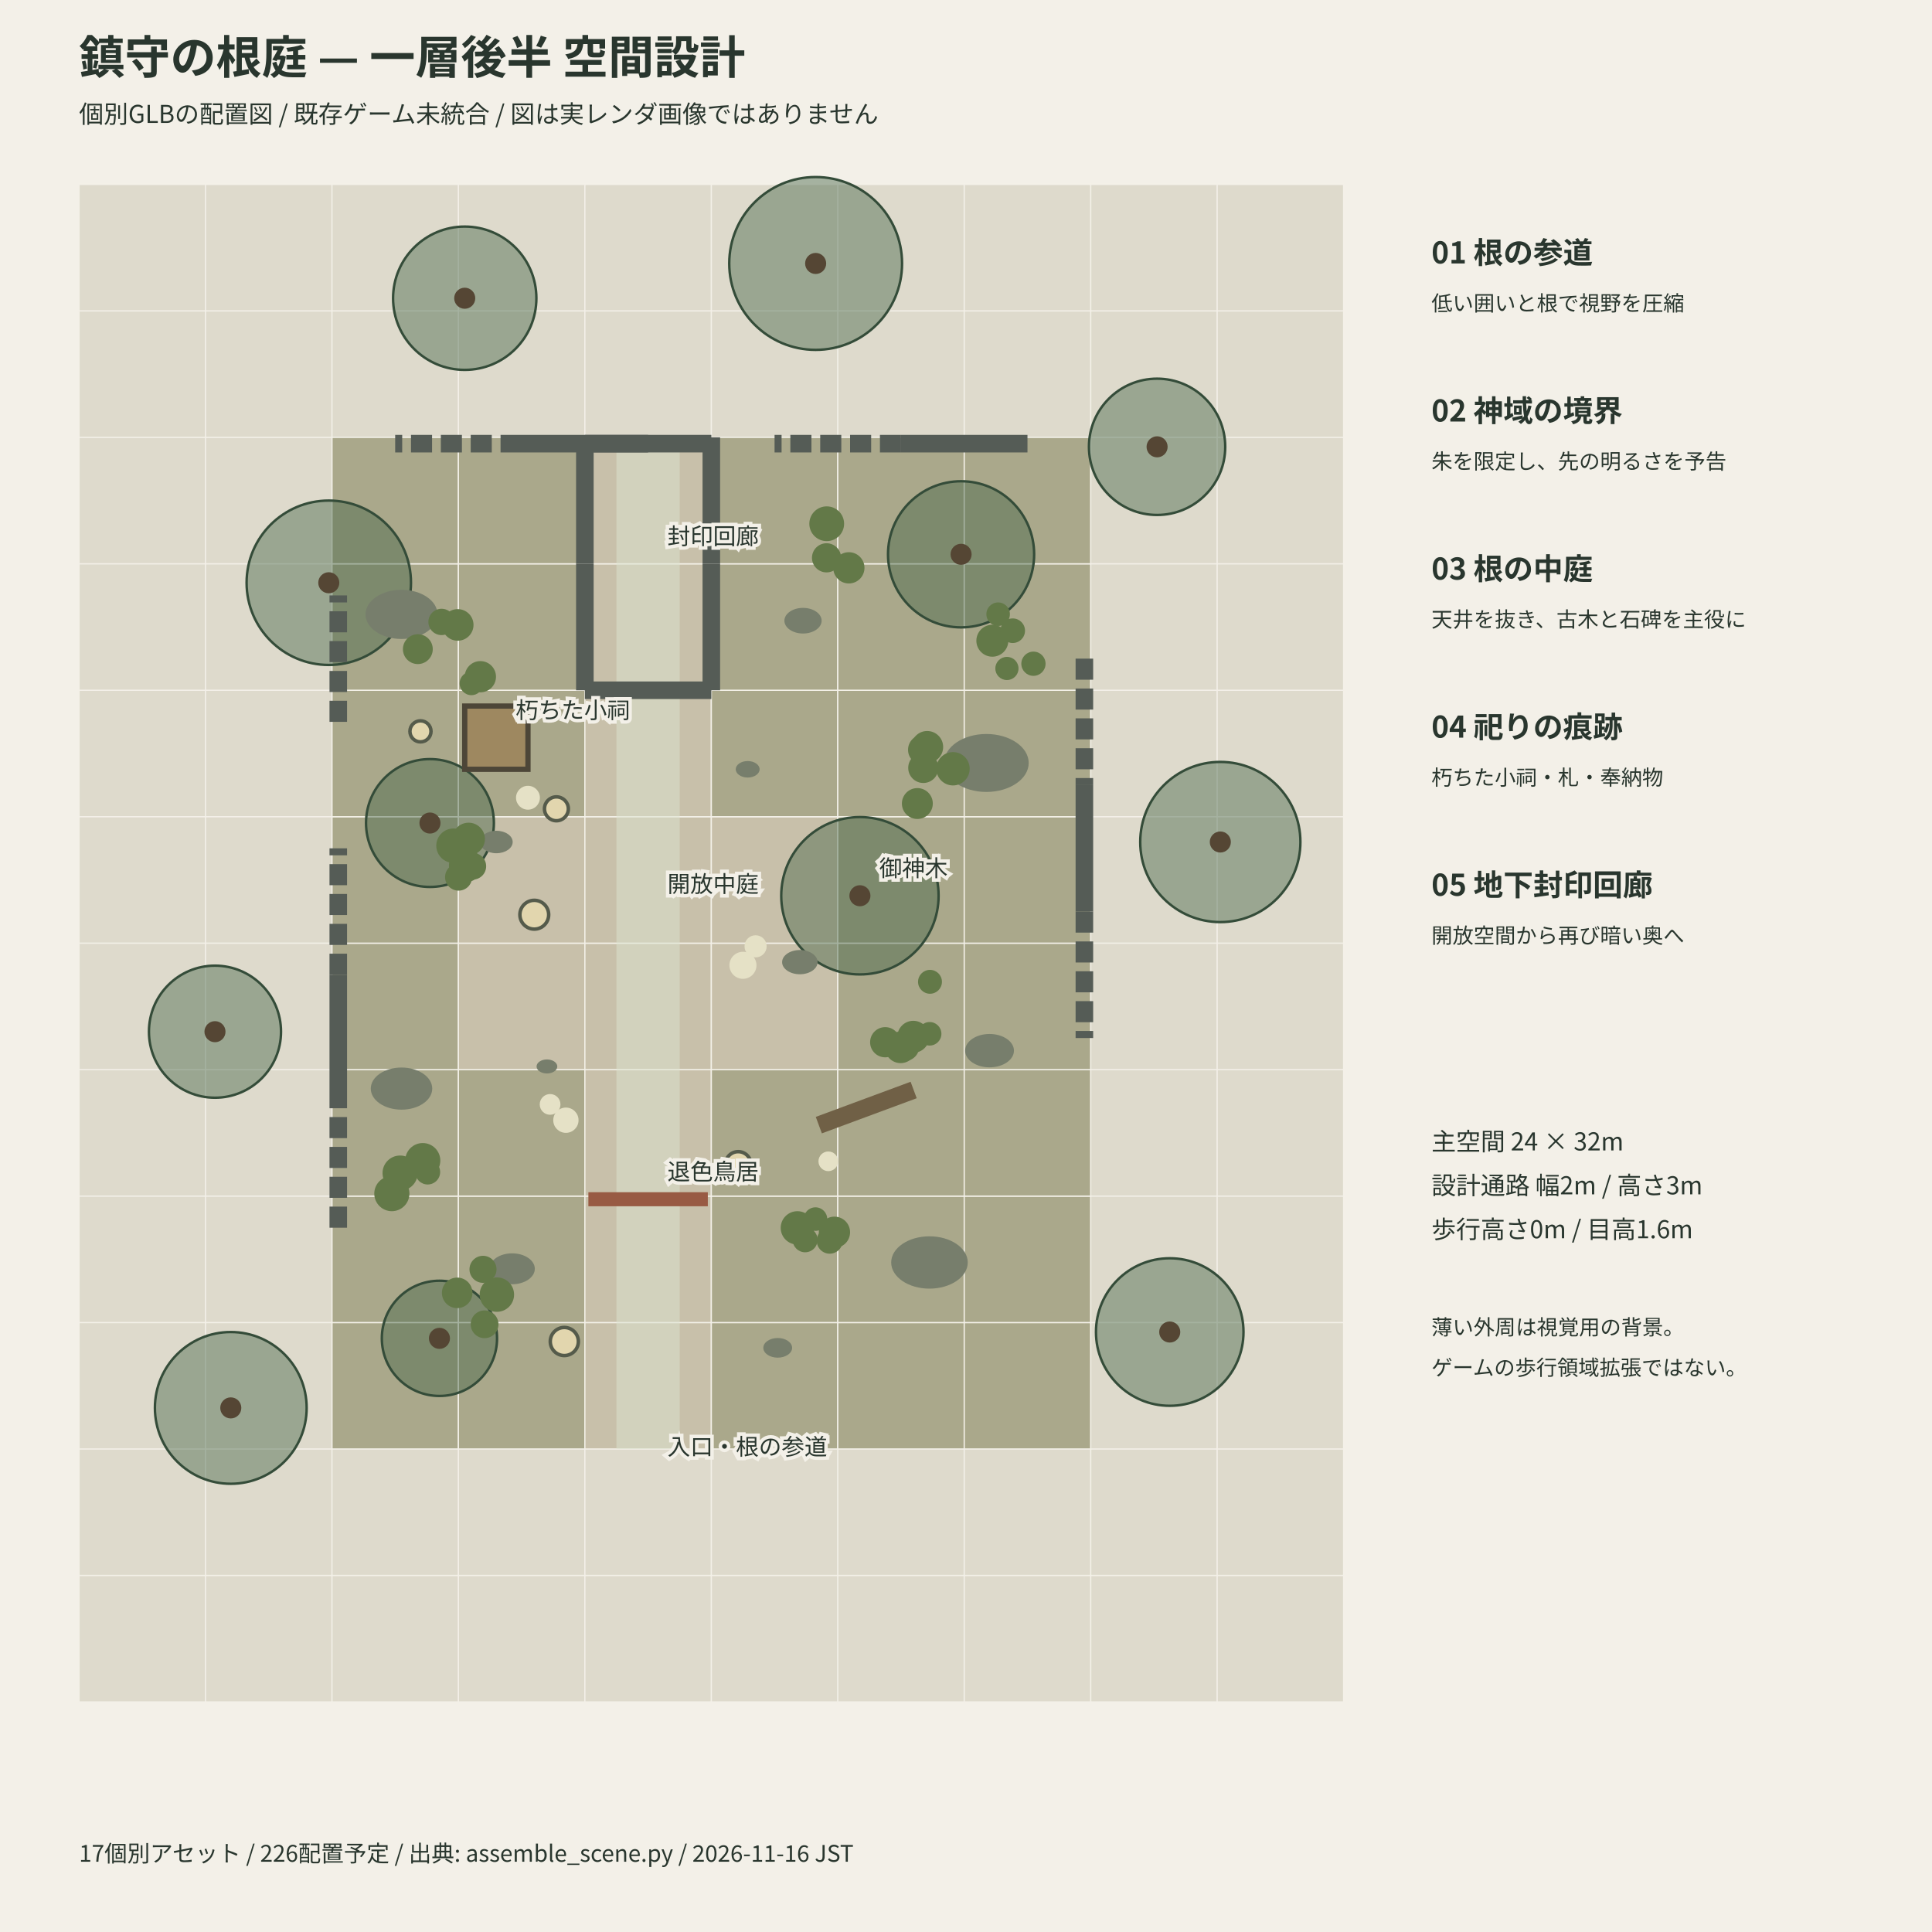
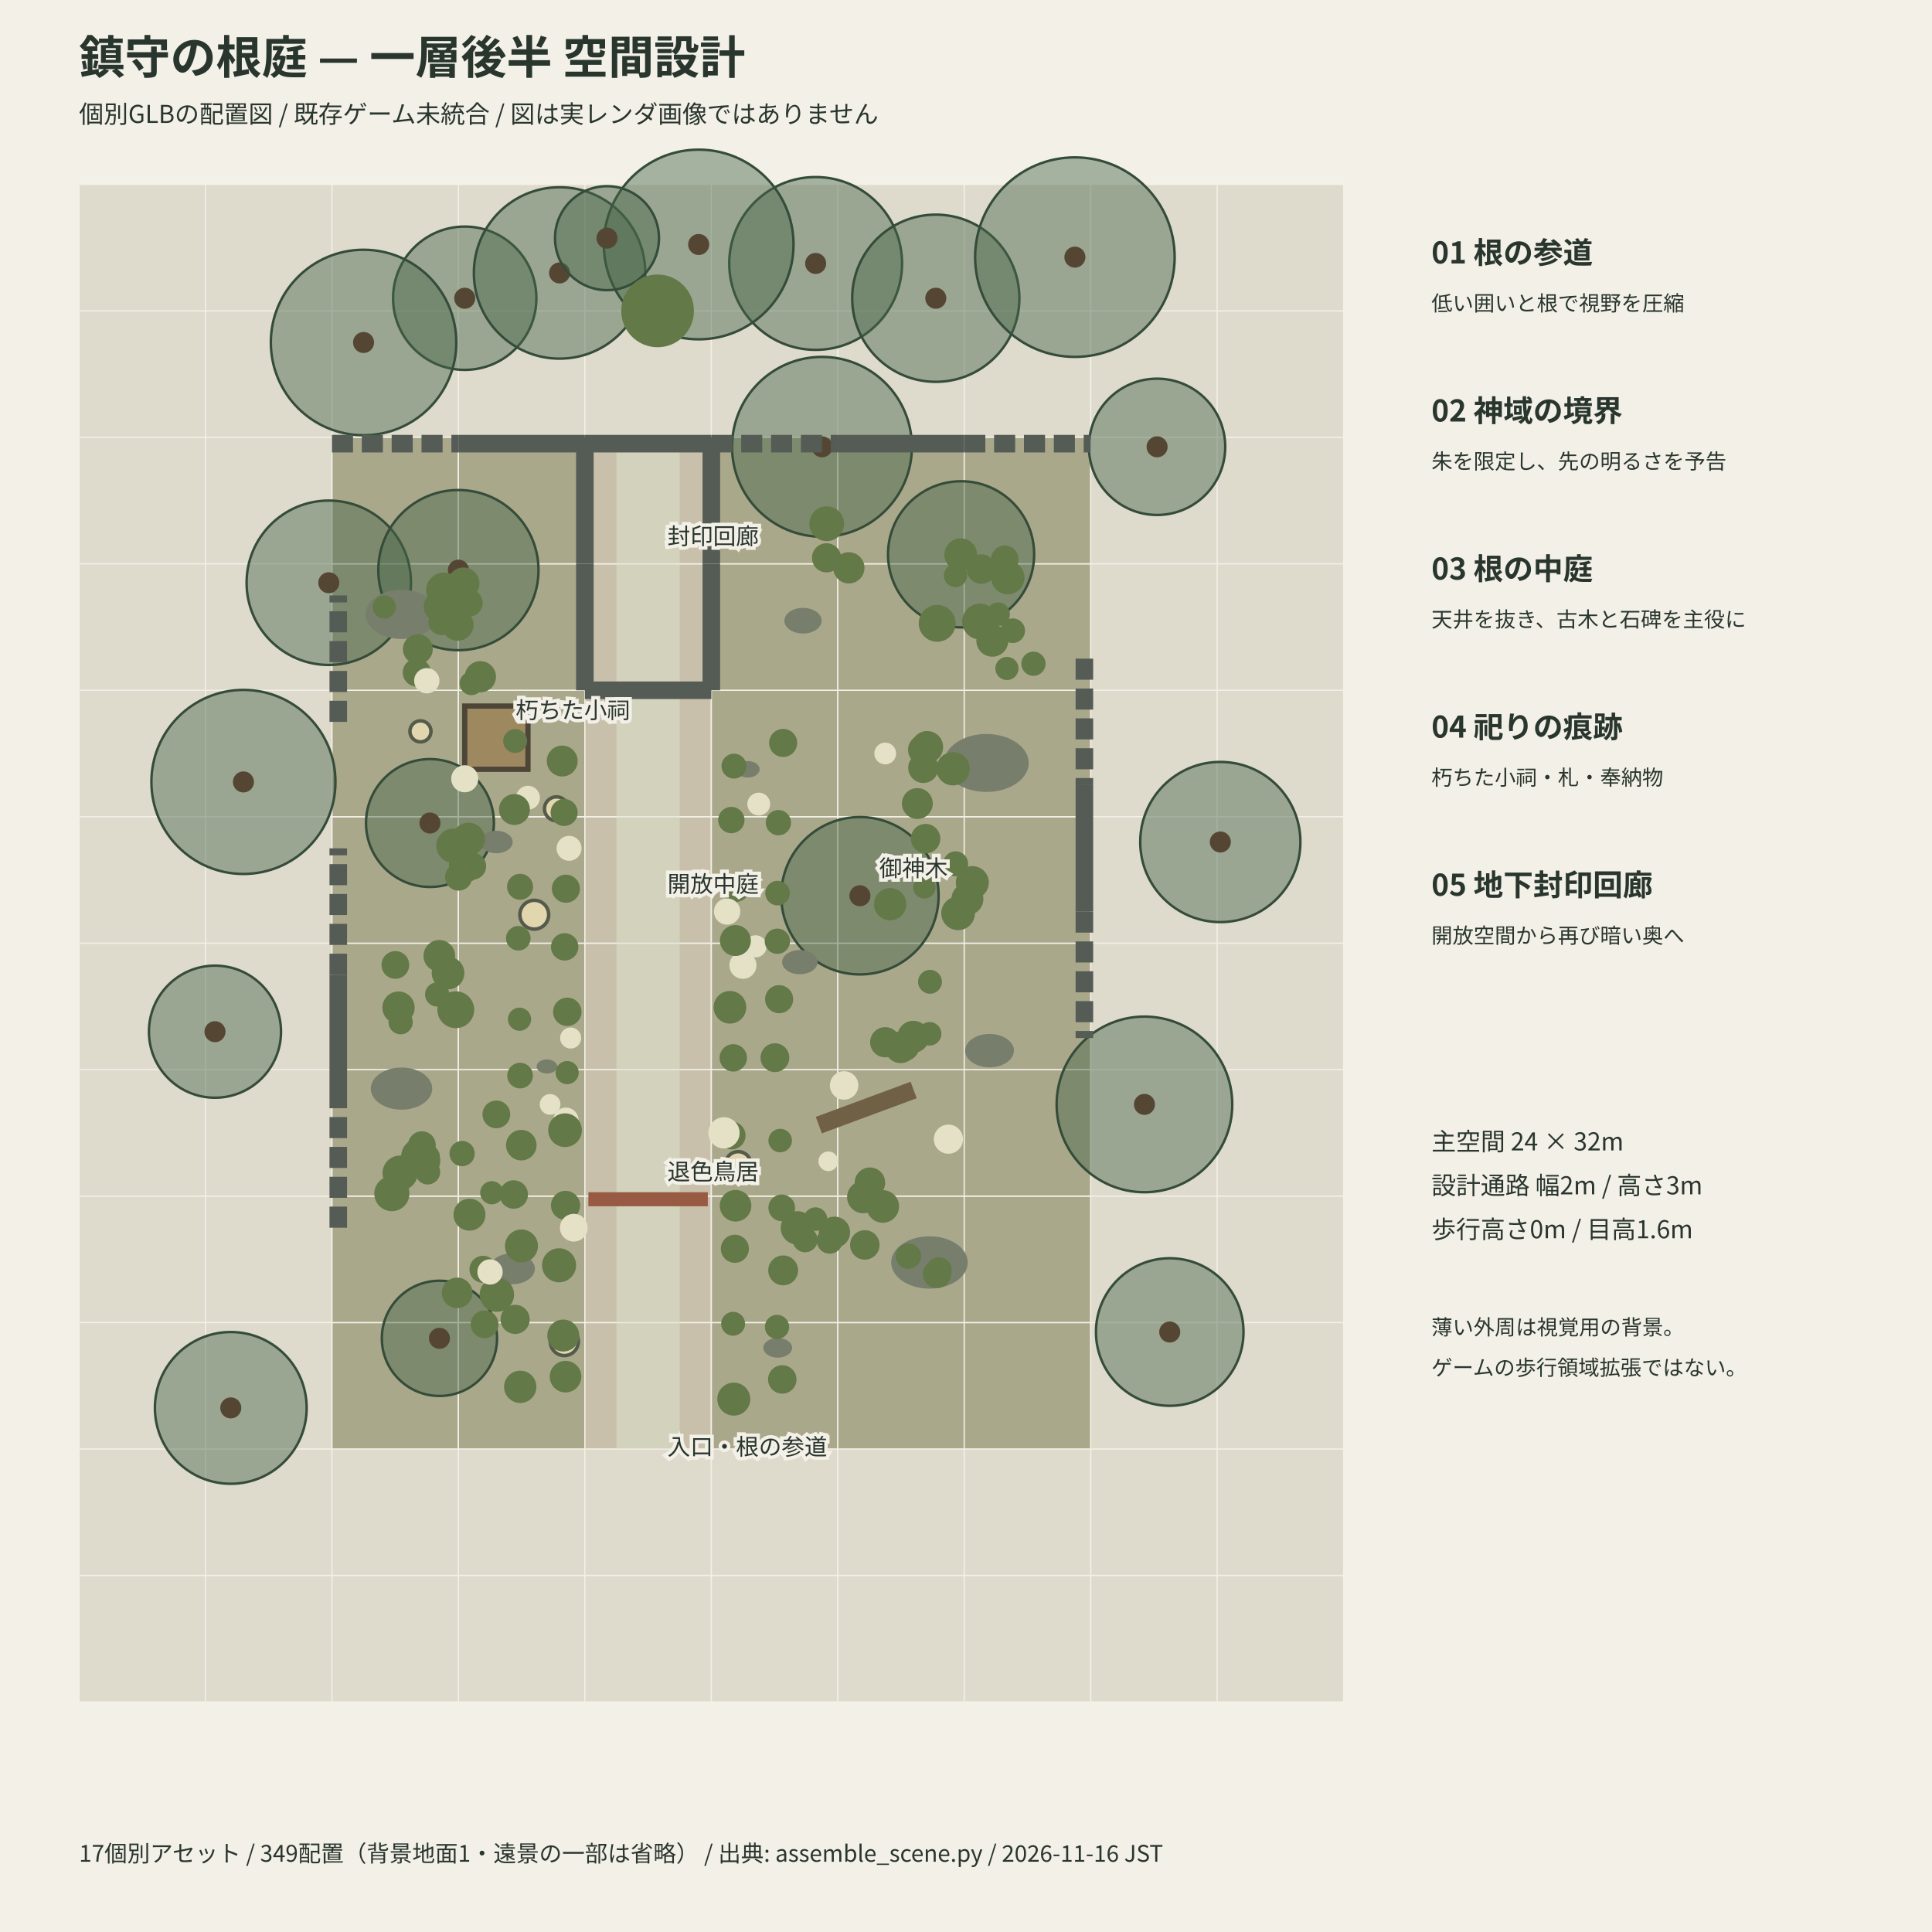
<svg xmlns="http://www.w3.org/2000/svg" width="1100" height="1100" viewBox="0 0 1100 1100">
  <rect width="1100" height="1100" fill="#f3f0e8" />
  <g font-family="Noto Sans CJK JP, sans-serif" fill="#29362e">
    <text x="45" y="42" font-size="26" font-weight="700">鎮守の根庭 — 一層後半 空間設計</text>
    <text x="45" y="70" font-size="14">個別GLBの配置図 / 既存ゲーム未統合 / 図は実レンダ画像ではありません</text>
    <rect x="189.00" y="753.00" width="72" height="72" fill="#aaa88b" stroke="#f3f0e8" stroke-width=".7" opacity="1" />
    <rect x="261.00" y="753.00" width="72" height="72" fill="#aaa88b" stroke="#f3f0e8" stroke-width=".7" opacity="1" />
    <rect x="333.00" y="753.00" width="72" height="72" fill="#c8c0aa" stroke="#f3f0e8" stroke-width=".7" opacity="1" />
    <rect x="405.00" y="753.00" width="72" height="72" fill="#aaa88b" stroke="#f3f0e8" stroke-width=".7" opacity="1" />
    <rect x="477.00" y="753.00" width="72" height="72" fill="#aaa88b" stroke="#f3f0e8" stroke-width=".7" opacity="1" />
    <rect x="549.00" y="753.00" width="72" height="72" fill="#aaa88b" stroke="#f3f0e8" stroke-width=".7" opacity="1" />
    <rect x="189.00" y="681.00" width="72" height="72" fill="#aaa88b" stroke="#f3f0e8" stroke-width=".7" opacity="1" />
    <rect x="261.00" y="681.00" width="72" height="72" fill="#aaa88b" stroke="#f3f0e8" stroke-width=".7" opacity="1" />
    <rect x="333.00" y="681.00" width="72" height="72" fill="#c8c0aa" stroke="#f3f0e8" stroke-width=".7" opacity="1" />
    <rect x="405.00" y="681.00" width="72" height="72" fill="#aaa88b" stroke="#f3f0e8" stroke-width=".7" opacity="1" />
    <rect x="477.00" y="681.00" width="72" height="72" fill="#aaa88b" stroke="#f3f0e8" stroke-width=".7" opacity="1" />
    <rect x="549.00" y="681.00" width="72" height="72" fill="#aaa88b" stroke="#f3f0e8" stroke-width=".7" opacity="1" />
    <rect x="189.00" y="609.00" width="72" height="72" fill="#aaa88b" stroke="#f3f0e8" stroke-width=".7" opacity="1" />
    <rect x="261.00" y="609.00" width="72" height="72" fill="#aaa88b" stroke="#f3f0e8" stroke-width=".7" opacity="1" />
    <rect x="333.00" y="609.00" width="72" height="72" fill="#c8c0aa" stroke="#f3f0e8" stroke-width=".7" opacity="1" />
    <rect x="405.00" y="609.00" width="72" height="72" fill="#aaa88b" stroke="#f3f0e8" stroke-width=".7" opacity="1" />
    <rect x="477.00" y="609.00" width="72" height="72" fill="#aaa88b" stroke="#f3f0e8" stroke-width=".7" opacity="1" />
    <rect x="549.00" y="609.00" width="72" height="72" fill="#aaa88b" stroke="#f3f0e8" stroke-width=".7" opacity="1" />
    <rect x="189.00" y="537.00" width="72" height="72" fill="#aaa88b" stroke="#f3f0e8" stroke-width=".7" opacity="1" />
-     <rect x="261.00" y="537.00" width="72" height="72" fill="#c8c0aa" stroke="#f3f0e8" stroke-width=".7" opacity="1" />
+     <rect x="261.00" y="537.00" width="72" height="72" fill="#aaa88b" stroke="#f3f0e8" stroke-width=".7" opacity="1" />
    <rect x="333.00" y="537.00" width="72" height="72" fill="#c8c0aa" stroke="#f3f0e8" stroke-width=".7" opacity="1" />
-     <rect x="405.00" y="537.00" width="72" height="72" fill="#c8c0aa" stroke="#f3f0e8" stroke-width=".7" opacity="1" />
+     <rect x="405.00" y="537.00" width="72" height="72" fill="#aaa88b" stroke="#f3f0e8" stroke-width=".7" opacity="1" />
    <rect x="477.00" y="537.00" width="72" height="72" fill="#aaa88b" stroke="#f3f0e8" stroke-width=".7" opacity="1" />
    <rect x="549.00" y="537.00" width="72" height="72" fill="#aaa88b" stroke="#f3f0e8" stroke-width=".7" opacity="1" />
    <rect x="189.00" y="465.00" width="72" height="72" fill="#aaa88b" stroke="#f3f0e8" stroke-width=".7" opacity="1" />
-     <rect x="261.00" y="465.00" width="72" height="72" fill="#c8c0aa" stroke="#f3f0e8" stroke-width=".7" opacity="1" />
+     <rect x="261.00" y="465.00" width="72" height="72" fill="#aaa88b" stroke="#f3f0e8" stroke-width=".7" opacity="1" />
    <rect x="333.00" y="465.00" width="72" height="72" fill="#c8c0aa" stroke="#f3f0e8" stroke-width=".7" opacity="1" />
-     <rect x="405.00" y="465.00" width="72" height="72" fill="#c8c0aa" stroke="#f3f0e8" stroke-width=".7" opacity="1" />
+     <rect x="405.00" y="465.00" width="72" height="72" fill="#aaa88b" stroke="#f3f0e8" stroke-width=".7" opacity="1" />
    <rect x="477.00" y="465.00" width="72" height="72" fill="#aaa88b" stroke="#f3f0e8" stroke-width=".7" opacity="1" />
    <rect x="549.00" y="465.00" width="72" height="72" fill="#aaa88b" stroke="#f3f0e8" stroke-width=".7" opacity="1" />
    <rect x="189.00" y="393.00" width="72" height="72" fill="#aaa88b" stroke="#f3f0e8" stroke-width=".7" opacity="1" />
    <rect x="261.00" y="393.00" width="72" height="72" fill="#aaa88b" stroke="#f3f0e8" stroke-width=".7" opacity="1" />
    <rect x="333.00" y="393.00" width="72" height="72" fill="#c8c0aa" stroke="#f3f0e8" stroke-width=".7" opacity="1" />
    <rect x="405.00" y="393.00" width="72" height="72" fill="#aaa88b" stroke="#f3f0e8" stroke-width=".7" opacity="1" />
    <rect x="477.00" y="393.00" width="72" height="72" fill="#aaa88b" stroke="#f3f0e8" stroke-width=".7" opacity="1" />
    <rect x="549.00" y="393.00" width="72" height="72" fill="#aaa88b" stroke="#f3f0e8" stroke-width=".7" opacity="1" />
    <rect x="189.00" y="321.00" width="72" height="72" fill="#aaa88b" stroke="#f3f0e8" stroke-width=".7" opacity="1" />
    <rect x="261.00" y="321.00" width="72" height="72" fill="#aaa88b" stroke="#f3f0e8" stroke-width=".7" opacity="1" />
    <rect x="333.00" y="321.00" width="72" height="72" fill="#c8c0aa" stroke="#f3f0e8" stroke-width=".7" opacity="1" />
    <rect x="405.00" y="321.00" width="72" height="72" fill="#aaa88b" stroke="#f3f0e8" stroke-width=".7" opacity="1" />
    <rect x="477.00" y="321.00" width="72" height="72" fill="#aaa88b" stroke="#f3f0e8" stroke-width=".7" opacity="1" />
    <rect x="549.00" y="321.00" width="72" height="72" fill="#aaa88b" stroke="#f3f0e8" stroke-width=".7" opacity="1" />
    <rect x="189.00" y="249.00" width="72" height="72" fill="#aaa88b" stroke="#f3f0e8" stroke-width=".7" opacity="1" />
    <rect x="261.00" y="249.00" width="72" height="72" fill="#aaa88b" stroke="#f3f0e8" stroke-width=".7" opacity="1" />
    <rect x="333.00" y="249.00" width="72" height="72" fill="#c8c0aa" stroke="#f3f0e8" stroke-width=".7" opacity="1" />
    <rect x="405.00" y="249.00" width="72" height="72" fill="#aaa88b" stroke="#f3f0e8" stroke-width=".7" opacity="1" />
    <rect x="477.00" y="249.00" width="72" height="72" fill="#aaa88b" stroke="#f3f0e8" stroke-width=".7" opacity="1" />
    <rect x="549.00" y="249.00" width="72" height="72" fill="#aaa88b" stroke="#f3f0e8" stroke-width=".7" opacity="1" />
    <rect x="45.00" y="897.00" width="72" height="72" fill="#aaa88b" stroke="#f3f0e8" stroke-width=".7" opacity="0.3" />
    <rect x="117.00" y="897.00" width="72" height="72" fill="#aaa88b" stroke="#f3f0e8" stroke-width=".7" opacity="0.3" />
    <rect x="189.00" y="897.00" width="72" height="72" fill="#aaa88b" stroke="#f3f0e8" stroke-width=".7" opacity="0.3" />
    <rect x="261.00" y="897.00" width="72" height="72" fill="#aaa88b" stroke="#f3f0e8" stroke-width=".7" opacity="0.3" />
    <rect x="333.00" y="897.00" width="72" height="72" fill="#aaa88b" stroke="#f3f0e8" stroke-width=".7" opacity="0.3" />
    <rect x="405.00" y="897.00" width="72" height="72" fill="#aaa88b" stroke="#f3f0e8" stroke-width=".7" opacity="0.3" />
    <rect x="477.00" y="897.00" width="72" height="72" fill="#aaa88b" stroke="#f3f0e8" stroke-width=".7" opacity="0.3" />
    <rect x="549.00" y="897.00" width="72" height="72" fill="#aaa88b" stroke="#f3f0e8" stroke-width=".7" opacity="0.3" />
    <rect x="621.00" y="897.00" width="72" height="72" fill="#aaa88b" stroke="#f3f0e8" stroke-width=".7" opacity="0.3" />
    <rect x="693.00" y="897.00" width="72" height="72" fill="#aaa88b" stroke="#f3f0e8" stroke-width=".7" opacity="0.3" />
    <rect x="45.00" y="825.00" width="72" height="72" fill="#aaa88b" stroke="#f3f0e8" stroke-width=".7" opacity="0.3" />
    <rect x="117.00" y="825.00" width="72" height="72" fill="#aaa88b" stroke="#f3f0e8" stroke-width=".7" opacity="0.3" />
    <rect x="189.00" y="825.00" width="72" height="72" fill="#aaa88b" stroke="#f3f0e8" stroke-width=".7" opacity="0.3" />
    <rect x="261.00" y="825.00" width="72" height="72" fill="#aaa88b" stroke="#f3f0e8" stroke-width=".7" opacity="0.3" />
    <rect x="333.00" y="825.00" width="72" height="72" fill="#aaa88b" stroke="#f3f0e8" stroke-width=".7" opacity="0.3" />
    <rect x="405.00" y="825.00" width="72" height="72" fill="#aaa88b" stroke="#f3f0e8" stroke-width=".7" opacity="0.3" />
    <rect x="477.00" y="825.00" width="72" height="72" fill="#aaa88b" stroke="#f3f0e8" stroke-width=".7" opacity="0.3" />
    <rect x="549.00" y="825.00" width="72" height="72" fill="#aaa88b" stroke="#f3f0e8" stroke-width=".7" opacity="0.3" />
    <rect x="621.00" y="825.00" width="72" height="72" fill="#aaa88b" stroke="#f3f0e8" stroke-width=".7" opacity="0.3" />
    <rect x="693.00" y="825.00" width="72" height="72" fill="#aaa88b" stroke="#f3f0e8" stroke-width=".7" opacity="0.3" />
    <rect x="45.00" y="753.00" width="72" height="72" fill="#aaa88b" stroke="#f3f0e8" stroke-width=".7" opacity="0.3" />
    <rect x="117.00" y="753.00" width="72" height="72" fill="#aaa88b" stroke="#f3f0e8" stroke-width=".7" opacity="0.3" />
    <rect x="621.00" y="753.00" width="72" height="72" fill="#aaa88b" stroke="#f3f0e8" stroke-width=".7" opacity="0.3" />
    <rect x="693.00" y="753.00" width="72" height="72" fill="#aaa88b" stroke="#f3f0e8" stroke-width=".7" opacity="0.3" />
    <rect x="45.00" y="681.00" width="72" height="72" fill="#aaa88b" stroke="#f3f0e8" stroke-width=".7" opacity="0.3" />
    <rect x="117.00" y="681.00" width="72" height="72" fill="#aaa88b" stroke="#f3f0e8" stroke-width=".7" opacity="0.3" />
    <rect x="621.00" y="681.00" width="72" height="72" fill="#aaa88b" stroke="#f3f0e8" stroke-width=".7" opacity="0.3" />
    <rect x="693.00" y="681.00" width="72" height="72" fill="#aaa88b" stroke="#f3f0e8" stroke-width=".7" opacity="0.3" />
    <rect x="45.00" y="609.00" width="72" height="72" fill="#aaa88b" stroke="#f3f0e8" stroke-width=".7" opacity="0.3" />
    <rect x="117.00" y="609.00" width="72" height="72" fill="#aaa88b" stroke="#f3f0e8" stroke-width=".7" opacity="0.3" />
    <rect x="621.00" y="609.00" width="72" height="72" fill="#aaa88b" stroke="#f3f0e8" stroke-width=".7" opacity="0.3" />
    <rect x="693.00" y="609.00" width="72" height="72" fill="#aaa88b" stroke="#f3f0e8" stroke-width=".7" opacity="0.3" />
    <rect x="45.00" y="537.00" width="72" height="72" fill="#aaa88b" stroke="#f3f0e8" stroke-width=".7" opacity="0.3" />
    <rect x="117.00" y="537.00" width="72" height="72" fill="#aaa88b" stroke="#f3f0e8" stroke-width=".7" opacity="0.3" />
    <rect x="621.00" y="537.00" width="72" height="72" fill="#aaa88b" stroke="#f3f0e8" stroke-width=".7" opacity="0.3" />
    <rect x="693.00" y="537.00" width="72" height="72" fill="#aaa88b" stroke="#f3f0e8" stroke-width=".7" opacity="0.3" />
    <rect x="45.00" y="465.00" width="72" height="72" fill="#aaa88b" stroke="#f3f0e8" stroke-width=".7" opacity="0.3" />
    <rect x="117.00" y="465.00" width="72" height="72" fill="#aaa88b" stroke="#f3f0e8" stroke-width=".7" opacity="0.3" />
    <rect x="621.00" y="465.00" width="72" height="72" fill="#aaa88b" stroke="#f3f0e8" stroke-width=".7" opacity="0.3" />
    <rect x="693.00" y="465.00" width="72" height="72" fill="#aaa88b" stroke="#f3f0e8" stroke-width=".7" opacity="0.3" />
    <rect x="45.00" y="393.00" width="72" height="72" fill="#aaa88b" stroke="#f3f0e8" stroke-width=".7" opacity="0.3" />
    <rect x="117.00" y="393.00" width="72" height="72" fill="#aaa88b" stroke="#f3f0e8" stroke-width=".7" opacity="0.3" />
    <rect x="621.00" y="393.00" width="72" height="72" fill="#aaa88b" stroke="#f3f0e8" stroke-width=".7" opacity="0.3" />
    <rect x="693.00" y="393.00" width="72" height="72" fill="#aaa88b" stroke="#f3f0e8" stroke-width=".7" opacity="0.3" />
    <rect x="45.00" y="321.00" width="72" height="72" fill="#aaa88b" stroke="#f3f0e8" stroke-width=".7" opacity="0.3" />
    <rect x="117.00" y="321.00" width="72" height="72" fill="#aaa88b" stroke="#f3f0e8" stroke-width=".7" opacity="0.3" />
    <rect x="621.00" y="321.00" width="72" height="72" fill="#aaa88b" stroke="#f3f0e8" stroke-width=".7" opacity="0.3" />
    <rect x="693.00" y="321.00" width="72" height="72" fill="#aaa88b" stroke="#f3f0e8" stroke-width=".7" opacity="0.3" />
    <rect x="45.00" y="249.00" width="72" height="72" fill="#aaa88b" stroke="#f3f0e8" stroke-width=".7" opacity="0.3" />
    <rect x="117.00" y="249.00" width="72" height="72" fill="#aaa88b" stroke="#f3f0e8" stroke-width=".7" opacity="0.3" />
    <rect x="621.00" y="249.00" width="72" height="72" fill="#aaa88b" stroke="#f3f0e8" stroke-width=".7" opacity="0.3" />
    <rect x="693.00" y="249.00" width="72" height="72" fill="#aaa88b" stroke="#f3f0e8" stroke-width=".7" opacity="0.3" />
    <rect x="45.00" y="177.00" width="72" height="72" fill="#aaa88b" stroke="#f3f0e8" stroke-width=".7" opacity="0.3" />
    <rect x="117.00" y="177.00" width="72" height="72" fill="#aaa88b" stroke="#f3f0e8" stroke-width=".7" opacity="0.3" />
    <rect x="189.00" y="177.00" width="72" height="72" fill="#aaa88b" stroke="#f3f0e8" stroke-width=".7" opacity="0.3" />
    <rect x="261.00" y="177.00" width="72" height="72" fill="#aaa88b" stroke="#f3f0e8" stroke-width=".7" opacity="0.3" />
    <rect x="333.00" y="177.00" width="72" height="72" fill="#aaa88b" stroke="#f3f0e8" stroke-width=".7" opacity="0.3" />
    <rect x="405.00" y="177.00" width="72" height="72" fill="#aaa88b" stroke="#f3f0e8" stroke-width=".7" opacity="0.3" />
    <rect x="477.00" y="177.00" width="72" height="72" fill="#aaa88b" stroke="#f3f0e8" stroke-width=".7" opacity="0.3" />
    <rect x="549.00" y="177.00" width="72" height="72" fill="#aaa88b" stroke="#f3f0e8" stroke-width=".7" opacity="0.3" />
    <rect x="621.00" y="177.00" width="72" height="72" fill="#aaa88b" stroke="#f3f0e8" stroke-width=".7" opacity="0.3" />
    <rect x="693.00" y="177.00" width="72" height="72" fill="#aaa88b" stroke="#f3f0e8" stroke-width=".7" opacity="0.3" />
    <rect x="45.00" y="105.00" width="72" height="72" fill="#aaa88b" stroke="#f3f0e8" stroke-width=".7" opacity="0.3" />
    <rect x="117.00" y="105.00" width="72" height="72" fill="#aaa88b" stroke="#f3f0e8" stroke-width=".7" opacity="0.3" />
    <rect x="189.00" y="105.00" width="72" height="72" fill="#aaa88b" stroke="#f3f0e8" stroke-width=".7" opacity="0.3" />
    <rect x="261.00" y="105.00" width="72" height="72" fill="#aaa88b" stroke="#f3f0e8" stroke-width=".7" opacity="0.3" />
    <rect x="333.00" y="105.00" width="72" height="72" fill="#aaa88b" stroke="#f3f0e8" stroke-width=".7" opacity="0.3" />
    <rect x="405.00" y="105.00" width="72" height="72" fill="#aaa88b" stroke="#f3f0e8" stroke-width=".7" opacity="0.3" />
    <rect x="477.00" y="105.00" width="72" height="72" fill="#aaa88b" stroke="#f3f0e8" stroke-width=".7" opacity="0.3" />
    <rect x="549.00" y="105.00" width="72" height="72" fill="#aaa88b" stroke="#f3f0e8" stroke-width=".7" opacity="0.3" />
    <rect x="621.00" y="105.00" width="72" height="72" fill="#aaa88b" stroke="#f3f0e8" stroke-width=".7" opacity="0.3" />
    <rect x="693.00" y="105.00" width="72" height="72" fill="#aaa88b" stroke="#f3f0e8" stroke-width=".7" opacity="0.3" />
    <rect x="333.00" y="321.00" width="72" height="72" fill="#c8c0aa" stroke="#f3f0e8" stroke-width=".7" opacity="1" />
    <rect x="333.00" y="249.00" width="72" height="72" fill="#c8c0aa" stroke="#f3f0e8" stroke-width=".7" opacity="1" />
    <rect x="351" y="249" width="36" height="576" fill="#dce4cf" opacity=".5" />
    <path d="M335.0 682.8H403.0" stroke="#985a43" stroke-width="8" />
    <circle cx="321.3" cy="763.8" r="8.0" fill="#e2d6ae" stroke="#555b4b" stroke-width="2" />
    <circle cx="420.3" cy="663.0" r="7.3" fill="#e2d6ae" stroke="#555b4b" stroke-width="2" />
    <circle cx="489.6" cy="510.0" r="44.8" fill="#49664a" fill-opacity=".45" stroke="#344c39" stroke-width="1.4" />
    <circle cx="489.6" cy="510.0" r="6" fill="#554634" />
    <circle cx="244.8" cy="468.6" r="36.4" fill="#49664a" fill-opacity=".45" stroke="#344c39" stroke-width="1.4" />
    <circle cx="244.8" cy="468.6" r="6" fill="#554634" />
    <circle cx="250.2" cy="762.0" r="32.8" fill="#49664a" fill-opacity=".45" stroke="#344c39" stroke-width="1.4" />
    <circle cx="250.2" cy="762.0" r="6" fill="#554634" />
    <circle cx="547.2" cy="315.6" r="41.6" fill="#49664a" fill-opacity=".45" stroke="#344c39" stroke-width="1.4" />
    <circle cx="547.2" cy="315.6" r="6" fill="#554634" />
    <circle cx="131.4" cy="801.6" r="43.2" fill="#49664a" fill-opacity=".45" stroke="#344c39" stroke-width="1.4" />
    <circle cx="131.4" cy="801.6" r="6" fill="#554634" />
    <circle cx="122.4" cy="587.4" r="37.6" fill="#49664a" fill-opacity=".45" stroke="#344c39" stroke-width="1.4" />
    <circle cx="122.4" cy="587.4" r="6" fill="#554634" />
    <circle cx="187.2" cy="331.8" r="46.8" fill="#49664a" fill-opacity=".45" stroke="#344c39" stroke-width="1.4" />
    <circle cx="187.2" cy="331.8" r="6" fill="#554634" />
    <circle cx="264.6" cy="169.8" r="40.8" fill="#49664a" fill-opacity=".45" stroke="#344c39" stroke-width="1.4" />
    <circle cx="264.6" cy="169.8" r="6" fill="#554634" />
    <circle cx="464.4" cy="150.0" r="49.2" fill="#49664a" fill-opacity=".45" stroke="#344c39" stroke-width="1.4" />
    <circle cx="464.4" cy="150.0" r="6" fill="#554634" />
    <circle cx="658.8" cy="254.4" r="38.8" fill="#49664a" fill-opacity=".45" stroke="#344c39" stroke-width="1.4" />
    <circle cx="658.8" cy="254.4" r="6" fill="#554634" />
    <circle cx="694.8" cy="479.4" r="45.6" fill="#49664a" fill-opacity=".45" stroke="#344c39" stroke-width="1.4" />
    <circle cx="694.8" cy="479.4" r="6" fill="#554634" />
    <circle cx="666.0" cy="758.4" r="42.0" fill="#49664a" fill-opacity=".45" stroke="#344c39" stroke-width="1.4" />
    <circle cx="666.0" cy="758.4" r="6" fill="#554634" />
+     <circle cx="207.0" cy="195.0" r="52.8" fill="#49664a" fill-opacity=".45" stroke="#344c39" stroke-width="1.4" />
+     <circle cx="207.0" cy="195.0" r="6" fill="#554634" />
+     <circle cx="318.6" cy="155.4" r="48.8" fill="#49664a" fill-opacity=".45" stroke="#344c39" stroke-width="1.4" />
+     <circle cx="318.6" cy="155.4" r="6" fill="#554634" />
+     <circle cx="397.8" cy="139.2" r="54.0" fill="#49664a" fill-opacity=".45" stroke="#344c39" stroke-width="1.4" />
+     <circle cx="397.8" cy="139.2" r="6" fill="#554634" />
+     <circle cx="532.8" cy="169.8" r="47.6" fill="#49664a" fill-opacity=".45" stroke="#344c39" stroke-width="1.4" />
+     <circle cx="532.8" cy="169.8" r="6" fill="#554634" />
+     <circle cx="612.0" cy="146.4" r="56.8" fill="#49664a" fill-opacity=".45" stroke="#344c39" stroke-width="1.4" />
+     <circle cx="612.0" cy="146.4" r="6" fill="#554634" />
+     <circle cx="261.0" cy="324.6" r="45.6" fill="#49664a" fill-opacity=".45" stroke="#344c39" stroke-width="1.4" />
+     <circle cx="261.0" cy="324.6" r="6" fill="#554634" />
+     <circle cx="468.0" cy="254.4" r="51.2" fill="#49664a" fill-opacity=".45" stroke="#344c39" stroke-width="1.4" />
+     <circle cx="468.0" cy="254.4" r="6" fill="#554634" />
+     <circle cx="138.6" cy="445.2" r="52.4" fill="#49664a" fill-opacity=".45" stroke="#344c39" stroke-width="1.4" />
+     <circle cx="138.6" cy="445.2" r="6" fill="#554634" />
+     <circle cx="651.6" cy="628.8" r="50.0" fill="#49664a" fill-opacity=".45" stroke="#344c39" stroke-width="1.4" />
+     <circle cx="651.6" cy="628.8" r="6" fill="#554634" />
+     <circle cx="345.6" cy="135.6" r="29.6" fill="#49664a" fill-opacity=".45" stroke="#344c39" stroke-width="1.4" />
+     <circle cx="345.6" cy="135.6" r="6" fill="#554634" />
+     <circle cx="374.4" cy="177.0" r="20.7" fill="#637948" />
    <path d="M466.2 640.6L520.2 620.6" stroke="#706046" stroke-width="10" />
    <circle cx="304.2" cy="520.8" r="8.2" fill="#e2d6ae" stroke="#555b4b" stroke-width="2" />
    <rect x="264.6" y="402.0" width="36" height="36" fill="#9e8860" stroke="#4d4638" stroke-width="3" />
    <circle cx="239.4" cy="416.4" r="6.0" fill="#e2d6ae" stroke="#555b4b" stroke-width="2" />
    <circle cx="316.8" cy="460.5" r="6.8" fill="#e2d6ae" stroke="#555b4b" stroke-width="2" />
    <g transform="translate(192.6,663.0) rotate(-90.0)">
      <path d="M-36 0H36" stroke="#555c56" stroke-width="10" stroke-dasharray="12 5" />
    </g>
    <g transform="translate(192.6,591.0) rotate(-90.0)">
      <path d="M-36 0H36" stroke="#555c56" stroke-width="10" />
    </g>
    <g transform="translate(192.6,519.0) rotate(-90.0)">
      <path d="M-36 0H36" stroke="#555c56" stroke-width="10" stroke-dasharray="12 5" />
    </g>
    <g transform="translate(192.6,375.0) rotate(-90.0)">
      <path d="M-36 0H36" stroke="#555c56" stroke-width="10" stroke-dasharray="12 5" />
    </g>
    <g transform="translate(617.4,555.0) rotate(90.0)">
      <path d="M-36 0H36" stroke="#555c56" stroke-width="10" stroke-dasharray="12 5" />
    </g>
    <g transform="translate(617.4,483.0) rotate(90.0)">
      <path d="M-36 0H36" stroke="#555c56" stroke-width="10" />
    </g>
    <g transform="translate(617.4,411.0) rotate(90.0)">
      <path d="M-36 0H36" stroke="#555c56" stroke-width="10" stroke-dasharray="12 5" />
    </g>
-     <g transform="translate(261.0,252.6) rotate(-180.0)">
-       <path d="M-36 0H36" stroke="#555c56" stroke-width="10" stroke-dasharray="12 5" />
-     </g>
-     <g transform="translate(333.0,252.6) rotate(-180.0)">
-       <path d="M-36 0H36" stroke="#555c56" stroke-width="10" />
-     </g>
-     <g transform="translate(477.0,252.6) rotate(-180.0)">
-       <path d="M-36 0H36" stroke="#555c56" stroke-width="10" stroke-dasharray="12 5" />
-     </g>
-     <g transform="translate(549.0,252.6) rotate(-180.0)">
-       <path d="M-36 0H36" stroke="#555c56" stroke-width="10" />
+     <g transform="translate(225.0,252.6) rotate(0.0)">
+       <path d="M-36 0H36" stroke="#555c56" stroke-width="10" stroke-dasharray="12 5" />
+     </g>
+     <g transform="translate(297.0,252.6) rotate(0.0)">
+       <path d="M-36 0H36" stroke="#555c56" stroke-width="10" />
+     </g>
+     <g transform="translate(441.0,252.6) rotate(0.0)">
+       <path d="M-36 0H36" stroke="#555c56" stroke-width="10" stroke-dasharray="12 5" />
+     </g>
+     <g transform="translate(513.0,252.6) rotate(0.0)">
+       <path d="M-36 0H36" stroke="#555c56" stroke-width="10" />
+     </g>
+     <g transform="translate(585.0,252.6) rotate(0.0)">
+       <path d="M-36 0H36" stroke="#555c56" stroke-width="10" stroke-dasharray="12 5" />
    </g>
    <g transform="translate(369.0,393.0) rotate(0.0)">
      <path d="M-36 0H36" stroke="#555c56" stroke-width="10" />
    </g>
    <g transform="translate(333.0,357.0) rotate(-90.0)">
      <path d="M-36 0H36" stroke="#555c56" stroke-width="10" />
    </g>
    <g transform="translate(333.0,285.0) rotate(-90.0)">
      <path d="M-36 0H36" stroke="#555c56" stroke-width="10" />
    </g>
    <g transform="translate(405.0,357.0) rotate(90.0)">
      <path d="M-36 0H36" stroke="#555c56" stroke-width="10" />
    </g>
    <g transform="translate(405.0,285.0) rotate(90.0)">
      <path d="M-36 0H36" stroke="#555c56" stroke-width="10" />
    </g>
    <g transform="translate(369.0,252.6) rotate(0.0)">
      <path d="M-36 0H36" stroke="#555c56" stroke-width="10" />
    </g>
    <ellipse cx="291.6" cy="722.4" rx="12.9" ry="8.8" fill="#777e6c" />
    <ellipse cx="442.8" cy="767.4" rx="8.2" ry="5.6" fill="#777e6c" />
    <ellipse cx="529.2" cy="718.8" rx="21.8" ry="14.9" fill="#777e6c" />
    <ellipse cx="228.6" cy="619.8" rx="17.5" ry="12.0" fill="#777e6c" />
    <ellipse cx="455.4" cy="547.8" rx="10.1" ry="6.9" fill="#777e6c" />
    <ellipse cx="282.6" cy="479.4" rx="9.3" ry="6.4" fill="#777e6c" />
    <ellipse cx="561.6" cy="434.4" rx="24.1" ry="16.5" fill="#777e6c" />
    <ellipse cx="228.6" cy="349.8" rx="20.5" ry="14.0" fill="#777e6c" />
    <ellipse cx="457.2" cy="353.4" rx="10.6" ry="7.3" fill="#777e6c" />
    <ellipse cx="563.4" cy="598.2" rx="13.9" ry="9.5" fill="#777e6c" />
    <ellipse cx="311.4" cy="607.2" rx="5.9" ry="4.0" fill="#777e6c" />
    <ellipse cx="425.7" cy="438.0" rx="6.8" ry="4.7" fill="#777e6c" />
    <circle cx="275.9" cy="754.0" r="7.9" fill="#637948" />
    <circle cx="282.9" cy="737.1" r="9.8" fill="#637948" />
    <circle cx="260.3" cy="736.1" r="8.7" fill="#637948" />
    <circle cx="275.0" cy="722.7" r="7.7" fill="#637948" />
    <circle cx="458.4" cy="705.9" r="7.1" fill="#637948" />
    <circle cx="464.3" cy="694.1" r="6.7" fill="#637948" />
    <circle cx="472.4" cy="706.4" r="7.4" fill="#637948" />
    <circle cx="475.1" cy="701.6" r="8.9" fill="#637948" />
    <circle cx="454.0" cy="699.1" r="9.5" fill="#637948" />
    <circle cx="240.7" cy="660.8" r="10.0" fill="#637948" />
    <circle cx="223.1" cy="679.6" r="10.0" fill="#637948" />
    <circle cx="227.8" cy="667.9" r="10.0" fill="#637948" />
    <circle cx="243.5" cy="667.3" r="7.1" fill="#637948" />
    <circle cx="515.1" cy="595.8" r="8.3" fill="#637948" />
    <circle cx="520.0" cy="590.3" r="9.1" fill="#637948" />
    <circle cx="529.3" cy="588.6" r="6.7" fill="#637948" />
    <circle cx="504.0" cy="593.4" r="8.6" fill="#637948" />
    <circle cx="529.5" cy="559.0" r="6.8" fill="#637948" />
    <circle cx="512.8" cy="596.3" r="9.0" fill="#637948" />
    <circle cx="266.8" cy="477.7" r="9.3" fill="#637948" />
    <circle cx="258.2" cy="481.5" r="9.8" fill="#637948" />
    <circle cx="265.1" cy="492.8" r="9.5" fill="#637948" />
    <circle cx="261.1" cy="499.4" r="7.7" fill="#637948" />
    <circle cx="269.2" cy="493.2" r="7.6" fill="#637948" />
    <circle cx="525.7" cy="437.2" r="8.6" fill="#637948" />
    <circle cx="542.6" cy="437.7" r="9.5" fill="#637948" />
    <circle cx="527.9" cy="425.3" r="9.1" fill="#637948" />
    <circle cx="522.3" cy="457.5" r="8.8" fill="#637948" />
    <circle cx="525.6" cy="426.9" r="8.6" fill="#637948" />
    <circle cx="260.6" cy="355.8" r="9.0" fill="#637948" />
    <circle cx="268.4" cy="389.1" r="6.7" fill="#637948" />
    <circle cx="237.9" cy="369.6" r="8.5" fill="#637948" />
    <circle cx="273.5" cy="385.3" r="8.9" fill="#637948" />
    <circle cx="251.4" cy="354.1" r="7.5" fill="#637948" />
    <circle cx="483.3" cy="323.3" r="8.9" fill="#637948" />
    <circle cx="470.7" cy="298.2" r="9.9" fill="#637948" />
    <circle cx="470.6" cy="317.6" r="8.3" fill="#637948" />
    <circle cx="565.0" cy="364.8" r="9.1" fill="#637948" />
    <circle cx="576.6" cy="359.1" r="7.0" fill="#637948" />
    <circle cx="588.4" cy="377.9" r="6.9" fill="#637948" />
    <circle cx="573.3" cy="380.6" r="6.6" fill="#637948" />
    <circle cx="568.3" cy="349.7" r="6.7" fill="#637948" />
    <circle cx="322.2" cy="637.8" r="7.2" fill="#e5e1c6" />
    <circle cx="313.2" cy="628.8" r="5.9" fill="#e5e1c6" />
    <circle cx="423.0" cy="549.6" r="7.7" fill="#e5e1c6" />
    <circle cx="430.2" cy="538.8" r="6.3" fill="#e5e1c6" />
    <circle cx="300.6" cy="454.2" r="6.8" fill="#e5e1c6" />
    <circle cx="471.6" cy="661.2" r="5.6" fill="#e5e1c6" />
+     <circle cx="322.0" cy="783.8" r="9.0" fill="#637948" />
+     <circle cx="296.2" cy="789.6" r="9.2" fill="#637948" />
+     <circle cx="320.7" cy="760.4" r="9.1" fill="#637948" />
+     <circle cx="293.3" cy="751.2" r="8.3" fill="#637948" />
+     <circle cx="318.3" cy="720.4" r="9.7" fill="#637948" />
+     <circle cx="296.9" cy="709.4" r="9.4" fill="#637948" />
+     <circle cx="322.0" cy="686.3" r="8.3" fill="#637948" />
+     <circle cx="292.5" cy="680.1" r="8.1" fill="#637948" />
+     <circle cx="321.7" cy="643.5" r="9.6" fill="#637948" />
+     <circle cx="296.8" cy="652.0" r="8.7" fill="#637948" />
+     <circle cx="322.9" cy="610.7" r="6.6" fill="#637948" />
+     <circle cx="296.1" cy="612.4" r="7.3" fill="#637948" />
+     <circle cx="323.0" cy="576.1" r="8.1" fill="#637948" />
+     <circle cx="295.8" cy="580.3" r="6.6" fill="#637948" />
+     <circle cx="321.5" cy="539.1" r="7.8" fill="#637948" />
+     <circle cx="295.1" cy="534.2" r="7.0" fill="#637948" />
+     <circle cx="322.2" cy="506.0" r="8.0" fill="#637948" />
+     <circle cx="296.1" cy="504.9" r="7.4" fill="#637948" />
+     <circle cx="321.2" cy="462.6" r="7.7" fill="#637948" />
+     <circle cx="292.9" cy="460.9" r="8.8" fill="#637948" />
+     <circle cx="320.1" cy="433.3" r="8.8" fill="#637948" />
+     <circle cx="293.3" cy="421.9" r="6.8" fill="#637948" />
+     <circle cx="417.8" cy="796.6" r="9.4" fill="#637948" />
+     <circle cx="445.4" cy="785.4" r="8.1" fill="#637948" />
+     <circle cx="417.4" cy="753.7" r="6.8" fill="#637948" />
+     <circle cx="442.4" cy="755.5" r="6.9" fill="#637948" />
+     <circle cx="418.4" cy="711.0" r="8.0" fill="#637948" />
+     <circle cx="445.9" cy="723.3" r="8.5" fill="#637948" />
+     <circle cx="418.8" cy="686.5" r="9.0" fill="#637948" />
+     <circle cx="445.1" cy="687.7" r="7.6" fill="#637948" />
+     <circle cx="416.6" cy="646.5" r="7.9" fill="#637948" />
+     <circle cx="444.2" cy="649.4" r="6.7" fill="#637948" />
+     <circle cx="417.5" cy="602.3" r="7.8" fill="#637948" />
+     <circle cx="441.2" cy="602.2" r="8.2" fill="#637948" />
+     <circle cx="415.6" cy="573.5" r="9.3" fill="#637948" />
+     <circle cx="443.6" cy="568.9" r="8.0" fill="#637948" />
+     <circle cx="418.7" cy="535.5" r="8.8" fill="#637948" />
+     <circle cx="442.6" cy="535.9" r="7.2" fill="#637948" />
+     <circle cx="418.7" cy="505.4" r="8.2" fill="#637948" />
+     <circle cx="442.7" cy="508.5" r="7.0" fill="#637948" />
+     <circle cx="416.4" cy="466.9" r="7.5" fill="#637948" />
+     <circle cx="443.2" cy="468.4" r="7.2" fill="#637948" />
+     <circle cx="417.9" cy="436.2" r="7.1" fill="#637948" />
+     <circle cx="445.9" cy="423.0" r="8.0" fill="#637948" />
+     <circle cx="240.2" cy="652.0" r="7.9" fill="#637948" />
+     <circle cx="238.7" cy="658.4" r="10.3" fill="#637948" />
+     <circle cx="263.1" cy="656.8" r="7.2" fill="#637948" />
+     <circle cx="243.5" cy="658.5" r="6.9" fill="#637948" />
+     <circle cx="280.0" cy="679.1" r="6.6" fill="#637948" />
+     <circle cx="282.6" cy="634.5" r="7.9" fill="#637948" />
+     <circle cx="267.3" cy="691.6" r="9.1" fill="#637948" />
+     <circle cx="533.5" cy="725.4" r="8.0" fill="#637948" />
+     <circle cx="502.6" cy="686.9" r="9.3" fill="#637948" />
+     <circle cx="517.2" cy="715.2" r="7.2" fill="#637948" />
+     <circle cx="492.4" cy="708.8" r="8.4" fill="#637948" />
+     <circle cx="534.6" cy="723.0" r="7.2" fill="#637948" />
+     <circle cx="491.5" cy="681.6" r="9.2" fill="#637948" />
+     <circle cx="495.3" cy="673.4" r="8.7" fill="#637948" />
+     <circle cx="225.1" cy="549.4" r="7.9" fill="#637948" />
+     <circle cx="228.1" cy="582.0" r="6.9" fill="#637948" />
+     <circle cx="250.1" cy="544.2" r="9.0" fill="#637948" />
+     <circle cx="248.9" cy="566.2" r="6.9" fill="#637948" />
+     <circle cx="226.9" cy="573.7" r="9.2" fill="#637948" />
+     <circle cx="255.1" cy="554.0" r="9.3" fill="#637948" />
+     <circle cx="259.5" cy="574.9" r="10.5" fill="#637948" />
+     <circle cx="544.1" cy="491.8" r="7.1" fill="#637948" />
+     <circle cx="545.5" cy="520.0" r="9.6" fill="#637948" />
+     <circle cx="506.8" cy="514.8" r="9.2" fill="#637948" />
+     <circle cx="550.8" cy="511.9" r="9.1" fill="#637948" />
+     <circle cx="553.6" cy="502.5" r="9.4" fill="#637948" />
+     <circle cx="526.3" cy="505.2" r="6.4" fill="#637948" />
+     <circle cx="527.0" cy="477.5" r="8.4" fill="#637948" />
+     <circle cx="218.8" cy="345.6" r="6.6" fill="#637948" />
+     <circle cx="262.0" cy="342.7" r="9.5" fill="#637948" />
+     <circle cx="252.7" cy="336.1" r="10.1" fill="#637948" />
+     <circle cx="250.0" cy="345.4" r="8.7" fill="#637948" />
+     <circle cx="237.3" cy="382.9" r="8.0" fill="#637948" />
+     <circle cx="263.9" cy="332.2" r="9.1" fill="#637948" />
+     <circle cx="267.0" cy="343.3" r="7.8" fill="#637948" />
+     <circle cx="572.1" cy="318.4" r="7.8" fill="#637948" />
+     <circle cx="547.0" cy="315.8" r="9.3" fill="#637948" />
+     <circle cx="558.7" cy="324.0" r="8.4" fill="#637948" />
+     <circle cx="558.0" cy="353.9" r="10.2" fill="#637948" />
+     <circle cx="544.0" cy="327.7" r="6.6" fill="#637948" />
+     <circle cx="573.8" cy="328.9" r="9.5" fill="#637948" />
+     <circle cx="533.6" cy="354.9" r="10.5" fill="#637948" />
+     <circle cx="326.7" cy="699.0" r="7.9" fill="#e5e1c6" />
+     <circle cx="412.2" cy="645.0" r="8.9" fill="#e5e1c6" />
+     <circle cx="324.9" cy="591.0" r="6.0" fill="#e5e1c6" />
+     <circle cx="414.0" cy="519.0" r="7.5" fill="#e5e1c6" />
+     <circle cx="324.0" cy="483.0" r="7.1" fill="#e5e1c6" />
+     <circle cx="432.0" cy="457.8" r="6.5" fill="#e5e1c6" />
+     <circle cx="264.6" cy="443.4" r="7.7" fill="#e5e1c6" />
+     <circle cx="480.6" cy="618.0" r="8.1" fill="#e5e1c6" />
+     <circle cx="279.0" cy="724.2" r="7.2" fill="#e5e1c6" />
+     <circle cx="504.0" cy="429.0" r="6.2" fill="#e5e1c6" />
+     <circle cx="243.0" cy="387.6" r="7.2" fill="#e5e1c6" />
+     <circle cx="540.0" cy="648.6" r="8.3" fill="#e5e1c6" />
    <text x="380.0" y="828.4" font-size="13" paint-order="stroke" stroke="#f3f0e8" stroke-width="4">入口・根の参道</text>
    <text x="380.0" y="671.8" font-size="13" paint-order="stroke" stroke="#f3f0e8" stroke-width="4">退色鳥居</text>
    <text x="380.0" y="508.0" font-size="13" paint-order="stroke" stroke="#f3f0e8" stroke-width="4">開放中庭</text>
    <text x="293.6" y="409.0" font-size="13" paint-order="stroke" stroke="#f3f0e8" stroke-width="4">朽ちた小祠</text>
    <text x="380.0" y="310.0" font-size="13" paint-order="stroke" stroke="#f3f0e8" stroke-width="4">封印回廊</text>
    <text x="500.6" y="499.0" font-size="13" paint-order="stroke" stroke="#f3f0e8" stroke-width="4">御神木</text>
    <text x="815" y="150" font-size="17" font-weight="700">01 根の参道</text>
    <text x="815" y="177" font-size="12">低い囲いと根で視野を圧縮</text>
    <text x="815" y="240" font-size="17" font-weight="700">02 神域の境界</text>
    <text x="815" y="267" font-size="12">朱を限定し、先の明るさを予告</text>
    <text x="815" y="330" font-size="17" font-weight="700">03 根の中庭</text>
    <text x="815" y="357" font-size="12">天井を抜き、古木と石碑を主役に</text>
    <text x="815" y="420" font-size="17" font-weight="700">04 祀りの痕跡</text>
    <text x="815" y="447" font-size="12">朽ちた小祠・札・奉納物</text>
    <text x="815" y="510" font-size="17" font-weight="700">05 地下封印回廊</text>
    <text x="815" y="537" font-size="12">開放空間から再び暗い奥へ</text>
    <text x="815" y="655" font-size="14">主空間 24 × 32m</text>
    <text x="815" y="680" font-size="14">設計通路 幅2m / 高さ3m</text>
    <text x="815" y="705" font-size="14">歩行高さ0m / 目高1.6m</text>
    <text x="815" y="760" font-size="12">薄い外周は視覚用の背景。</text>
    <text x="815" y="783" font-size="12">ゲームの歩行領域拡張ではない。</text>
-     <text x="45" y="1060" font-size="13">17個別アセット / 226配置予定 / 出典: assemble_scene.py / 2026-11-16 JST</text>
+     <text x="45" y="1060" font-size="13">17個別アセット / 349配置（背景地面1・遠景の一部は省略） / 出典: assemble_scene.py / 2026-11-16 JST</text>
  </g>
</svg>
